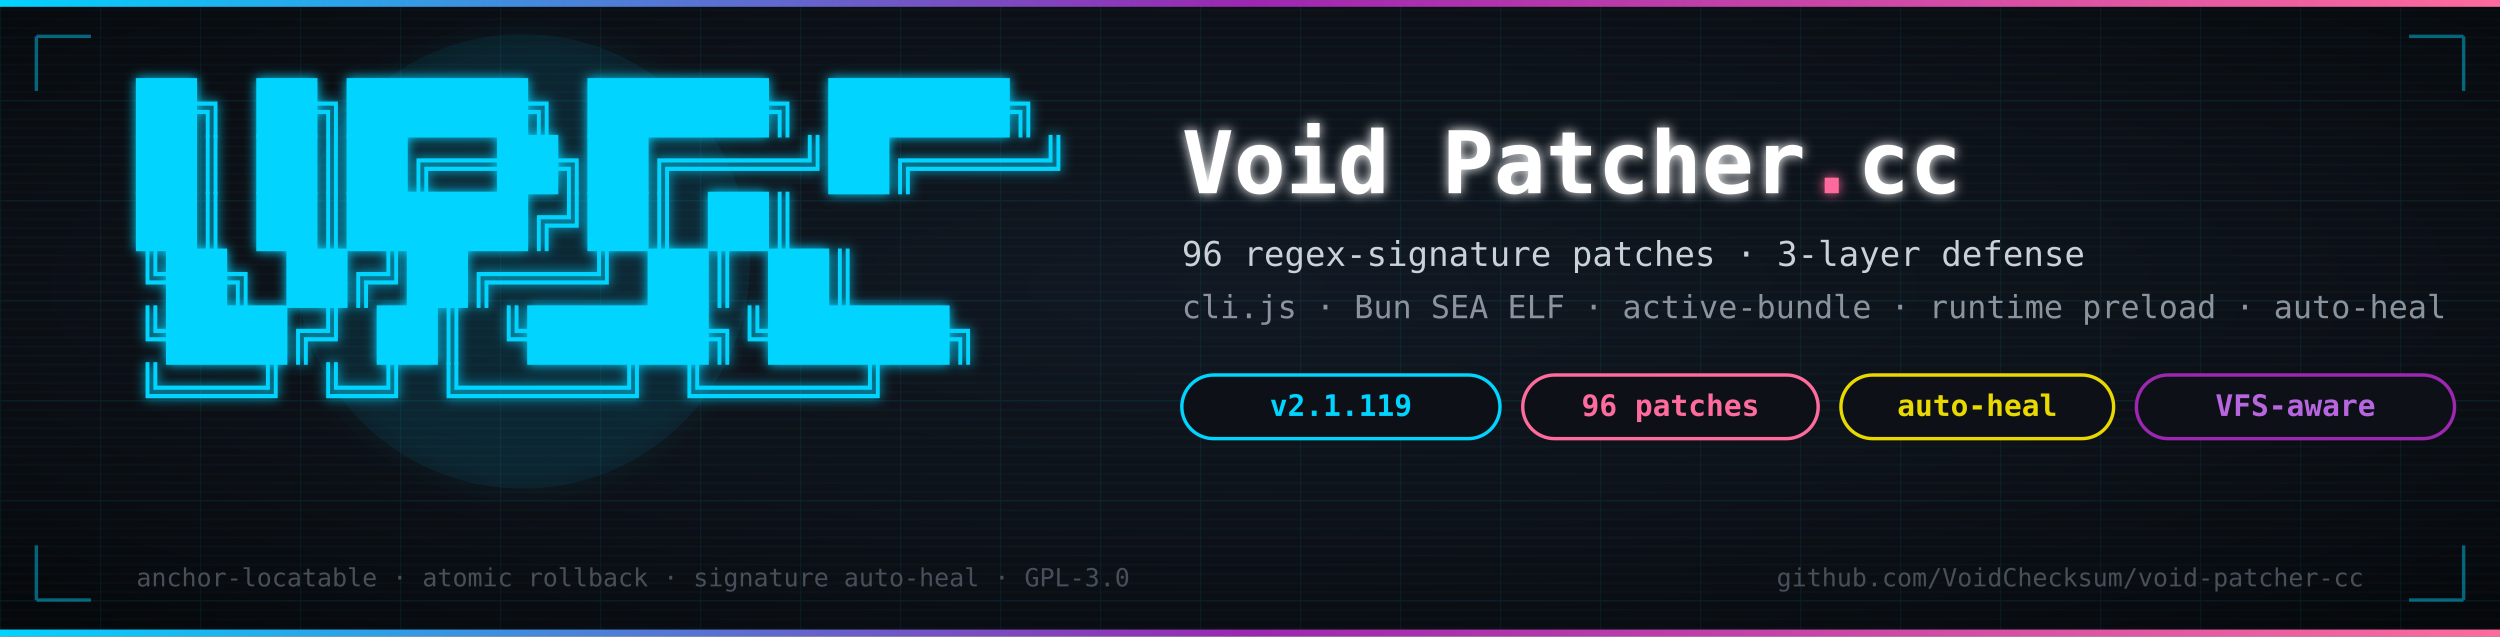
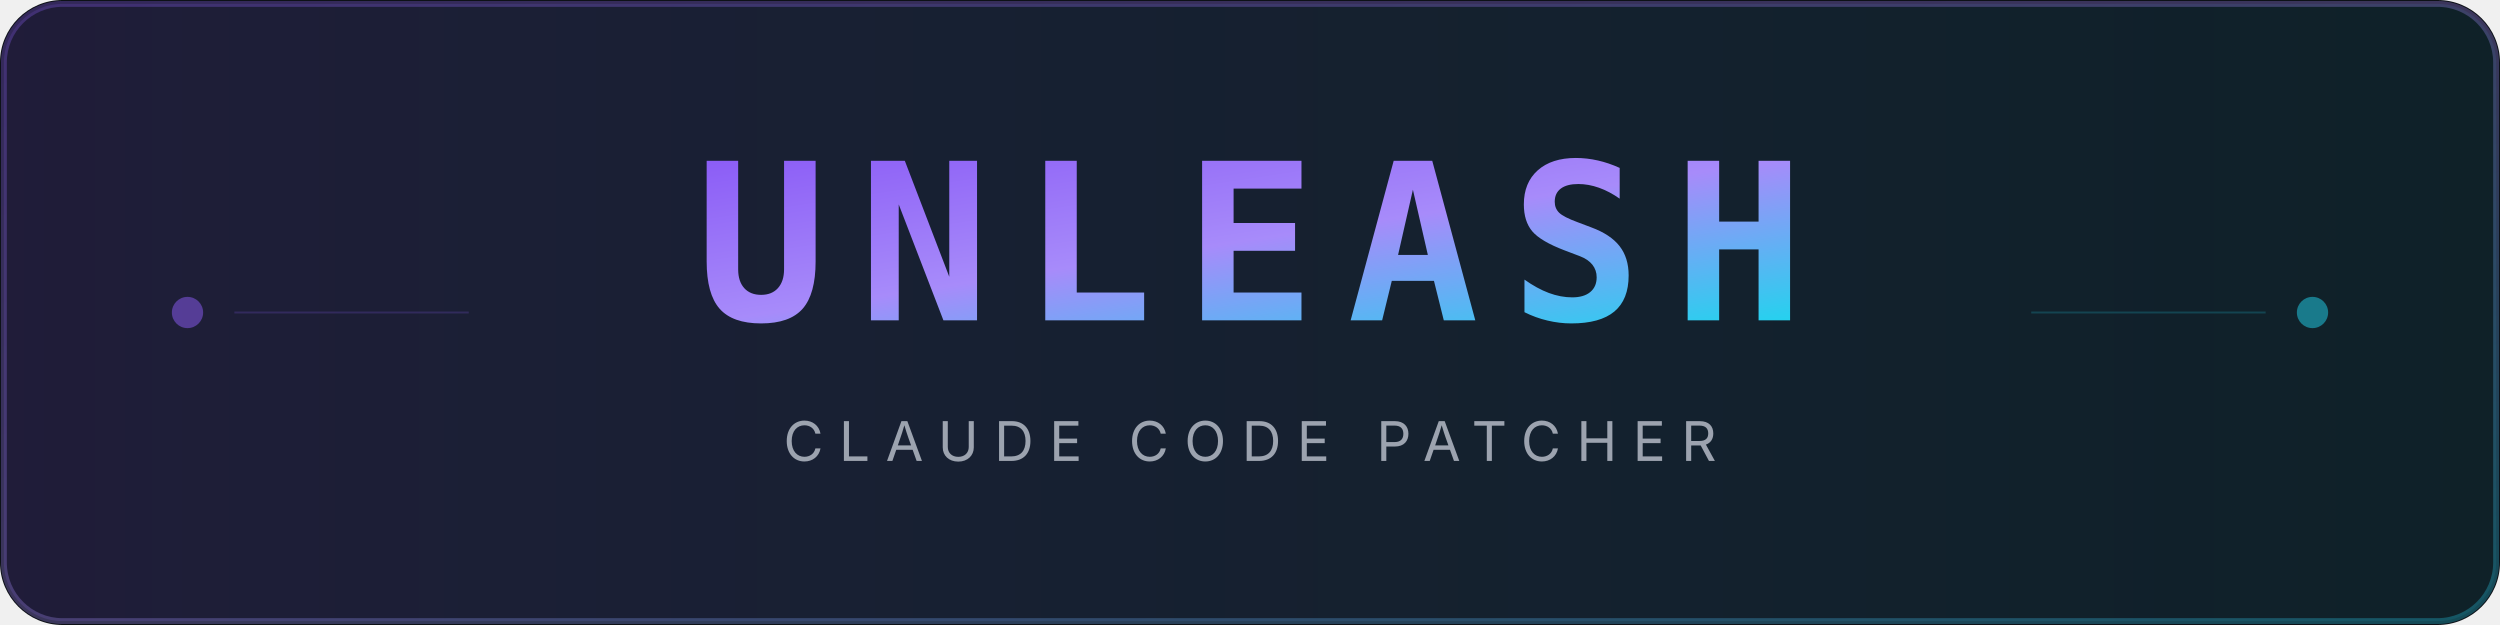
- <svg xmlns="http://www.w3.org/2000/svg" viewBox="0 0 1100 280" width="1100" height="280" role="img" aria-label="vpcc — Void Patcher for Claude Code">
+ <svg xmlns="http://www.w3.org/2000/svg" viewBox="0 0 640 160" fill="none">
  <defs>
-     <radialGradient id="bg" cx="50%" cy="45%" r="75%">
-       <stop offset="0%" stop-color="#111822" />
-       <stop offset="55%" stop-color="#0D1117" />
-       <stop offset="100%" stop-color="#05070A" />
-     </radialGradient>
-     <linearGradient id="accent" x1="0" y1="0" x2="1" y2="0">
-       <stop offset="0%" stop-color="#00D4FF" />
-       <stop offset="50%" stop-color="#9C27B0" />
-       <stop offset="100%" stop-color="#FF6B9D" />
+     <linearGradient id="g1" x1="0%" y1="0%" x2="100%" y2="100%">
+       <stop offset="0%" stop-color="#8b5cf6" />
+       <stop offset="50%" stop-color="#a78bfa" />
+       <stop offset="100%" stop-color="#22d3ee" />
    </linearGradient>
-     <linearGradient id="accent2" x1="0" y1="0" x2="1" y2="1">
-       <stop offset="0%" stop-color="#FF6B9D" />
-       <stop offset="100%" stop-color="#E9D900" />
+     <linearGradient id="g2" x1="0%" y1="0%" x2="100%" y2="0%">
+       <stop offset="0%" stop-color="#8b5cf6" stop-opacity="0.15" />
+       <stop offset="100%" stop-color="#22d3ee" stop-opacity="0.08" />
    </linearGradient>
-     <filter id="glow" x="-20%" y="-20%" width="140%" height="140%">
-       <feGaussianBlur stdDeviation="2.5" result="b" />
-       <feMerge>
-         <feMergeNode in="b" />
-         <feMergeNode in="SourceGraphic" />
-       </feMerge>
-     </filter>
-     <filter id="softGlow" x="-40%" y="-40%" width="180%" height="180%">
-       <feGaussianBlur stdDeviation="6" result="b" />
-       <feMerge>
-         <feMergeNode in="b" />
-         <feMergeNode in="SourceGraphic" />
-       </feMerge>
-     </filter>
-     <pattern id="grid" width="44" height="44" patternUnits="userSpaceOnUse">
-       <path d="M 44 0 L 0 0 0 44" fill="none" stroke="#00D4FF" stroke-opacity="0.07" stroke-width="1" />
-     </pattern>
-     <pattern id="scanlines" width="4" height="4" patternUnits="userSpaceOnUse">
-       <rect width="4" height="1" fill="#00D4FF" fill-opacity="0.025" />
-     </pattern>
  </defs>
-   <rect width="1100" height="280" fill="url(#bg)" />
-   <rect width="1100" height="280" fill="url(#grid)" />
-   <rect width="1100" height="280" fill="url(#scanlines)" />
-   <rect x="0" y="0" width="1100" height="3" fill="url(#accent)" />
-   <rect x="0" y="277" width="1100" height="3" fill="url(#accent)" />
-   <g stroke="#00D4FF" stroke-opacity="0.45" stroke-width="1.5" fill="none">
-     <path d="M 16 16 L 16 40 M 16 16 L 40 16" />
-     <path d="M 1084 16 L 1084 40 M 1084 16 L 1060 16" />
-     <path d="M 16 264 L 16 240 M 16 264 L 40 264" />
-     <path d="M 1084 264 L 1084 240 M 1084 264 L 1060 264" />
-   </g>
-   <circle cx="230" cy="115" r="100" fill="#00D4FF" fill-opacity="0.06" filter="url(#softGlow)" />
-   <g transform="translate(60,55)" fill="#00D4FF" filter="url(#glow)" font-family="JetBrains Mono, Consolas, Menlo, monospace" font-weight="700">
-     <text x="0" y="0" font-size="22">██╗   ██╗██████╗  ██████╗ ██████╗</text>
-     <text x="0" y="25" font-size="22">██║   ██║██╔══██╗██╔════╝██╔════╝</text>
-     <text x="0" y="50" font-size="22">██║   ██║██████╔╝██║     ██║</text>
-     <text x="0" y="75" font-size="22">╚██╗ ██╔╝██╔═══╝ ██║     ██║</text>
-     <text x="0" y="100" font-size="22"> ╚████╔╝ ██║     ╚██████╗╚██████╗</text>
-     <text x="0" y="125" font-size="22">  ╚═══╝  ╚═╝      ╚═════╝ ╚═════╝</text>
-   </g>
-   <line x1="495" y1="50" x2="495" y2="200" stroke="url(#accent)" stroke-width="1" stroke-opacity="0.4" />
-   <g transform="translate(520,85)" font-family="JetBrains Mono, Consolas, Menlo, monospace">
-     <text x="0" y="0" fill="#FFFFFF" font-size="38" font-weight="700" filter="url(#glow)">
-       Void Patcher<tspan fill="#FF6B9D">.</tspan>cc
-     </text>
-     <text x="0" y="32" fill="#C9D1D9" font-size="15">
-       96 regex-signature patches · 3-layer defense
-     </text>
-     <text x="0" y="55" fill="#8B949E" font-size="14">
-       cli.js · Bun SEA ELF · active-bundle · runtime preload · auto-heal
-     </text>
-     <g transform="translate(0,80)">
-       <g>
-         <rect width="140" height="28" rx="14" fill="#0D1117" stroke="#00D4FF" stroke-width="1.5" />
-         <text x="70" y="18" fill="#00D4FF" font-size="13" font-weight="700" text-anchor="middle">v2.1.119</text>
-       </g>
-       <g transform="translate(150,0)">
-         <rect width="130" height="28" rx="14" fill="#0D1117" stroke="#FF6B9D" stroke-width="1.5" />
-         <text x="65" y="18" fill="#FF6B9D" font-size="13" font-weight="700" text-anchor="middle">96 patches</text>
-       </g>
-       <g transform="translate(290,0)">
-         <rect width="120" height="28" rx="14" fill="#0D1117" stroke="#E9D900" stroke-width="1.5" />
-         <text x="60" y="18" fill="#E9D900" font-size="13" font-weight="700" text-anchor="middle">auto-heal</text>
-       </g>
-       <g transform="translate(420,0)">
-         <rect width="140" height="28" rx="14" fill="#0D1117" stroke="#9C27B0" stroke-width="1.5" />
-         <text x="70" y="18" fill="#B866E0" font-size="13" font-weight="700" text-anchor="middle">VFS-aware</text>
-       </g>
-     </g>
-   </g>
-   <text x="60" y="258" fill="#484F58" font-family="JetBrains Mono, monospace" font-size="11">
-     anchor-locatable · atomic rollback · signature auto-heal · GPL-3.0
-   </text>
-   <text x="1040" y="258" fill="#484F58" font-family="JetBrains Mono, monospace" font-size="11" text-anchor="end">
-     github.com/VoidChecksum/void-patcher-cc
-   </text>
+   <rect width="640" height="160" rx="16" fill="#0d1117" />
+   <rect x="1" y="1" width="638" height="158" rx="15" fill="url(#g2)" stroke="url(#g1)" stroke-width="1.5" stroke-opacity="0.3" />
+   <text x="320" y="82" text-anchor="middle" font-family="'JetBrains Mono','Fira Code','SF Mono',monospace" font-size="56" font-weight="800" fill="url(#g1)" letter-spacing="8">UNLEASH</text>
+   <text x="320" y="118" text-anchor="middle" font-family="'Inter','SF Pro',system-ui,sans-serif" font-size="14" fill="#9ca3af" letter-spacing="4">CLAUDE CODE PATCHER</text>
+   <circle cx="48" cy="80" r="4" fill="#8b5cf6" opacity="0.5" />
+   <circle cx="592" cy="80" r="4" fill="#22d3ee" opacity="0.5" />
+   <line x1="60" y1="80" x2="120" y2="80" stroke="#8b5cf6" stroke-width="0.5" stroke-opacity="0.2" />
+   <line x1="520" y1="80" x2="580" y2="80" stroke="#22d3ee" stroke-width="0.5" stroke-opacity="0.2" />
</svg>
